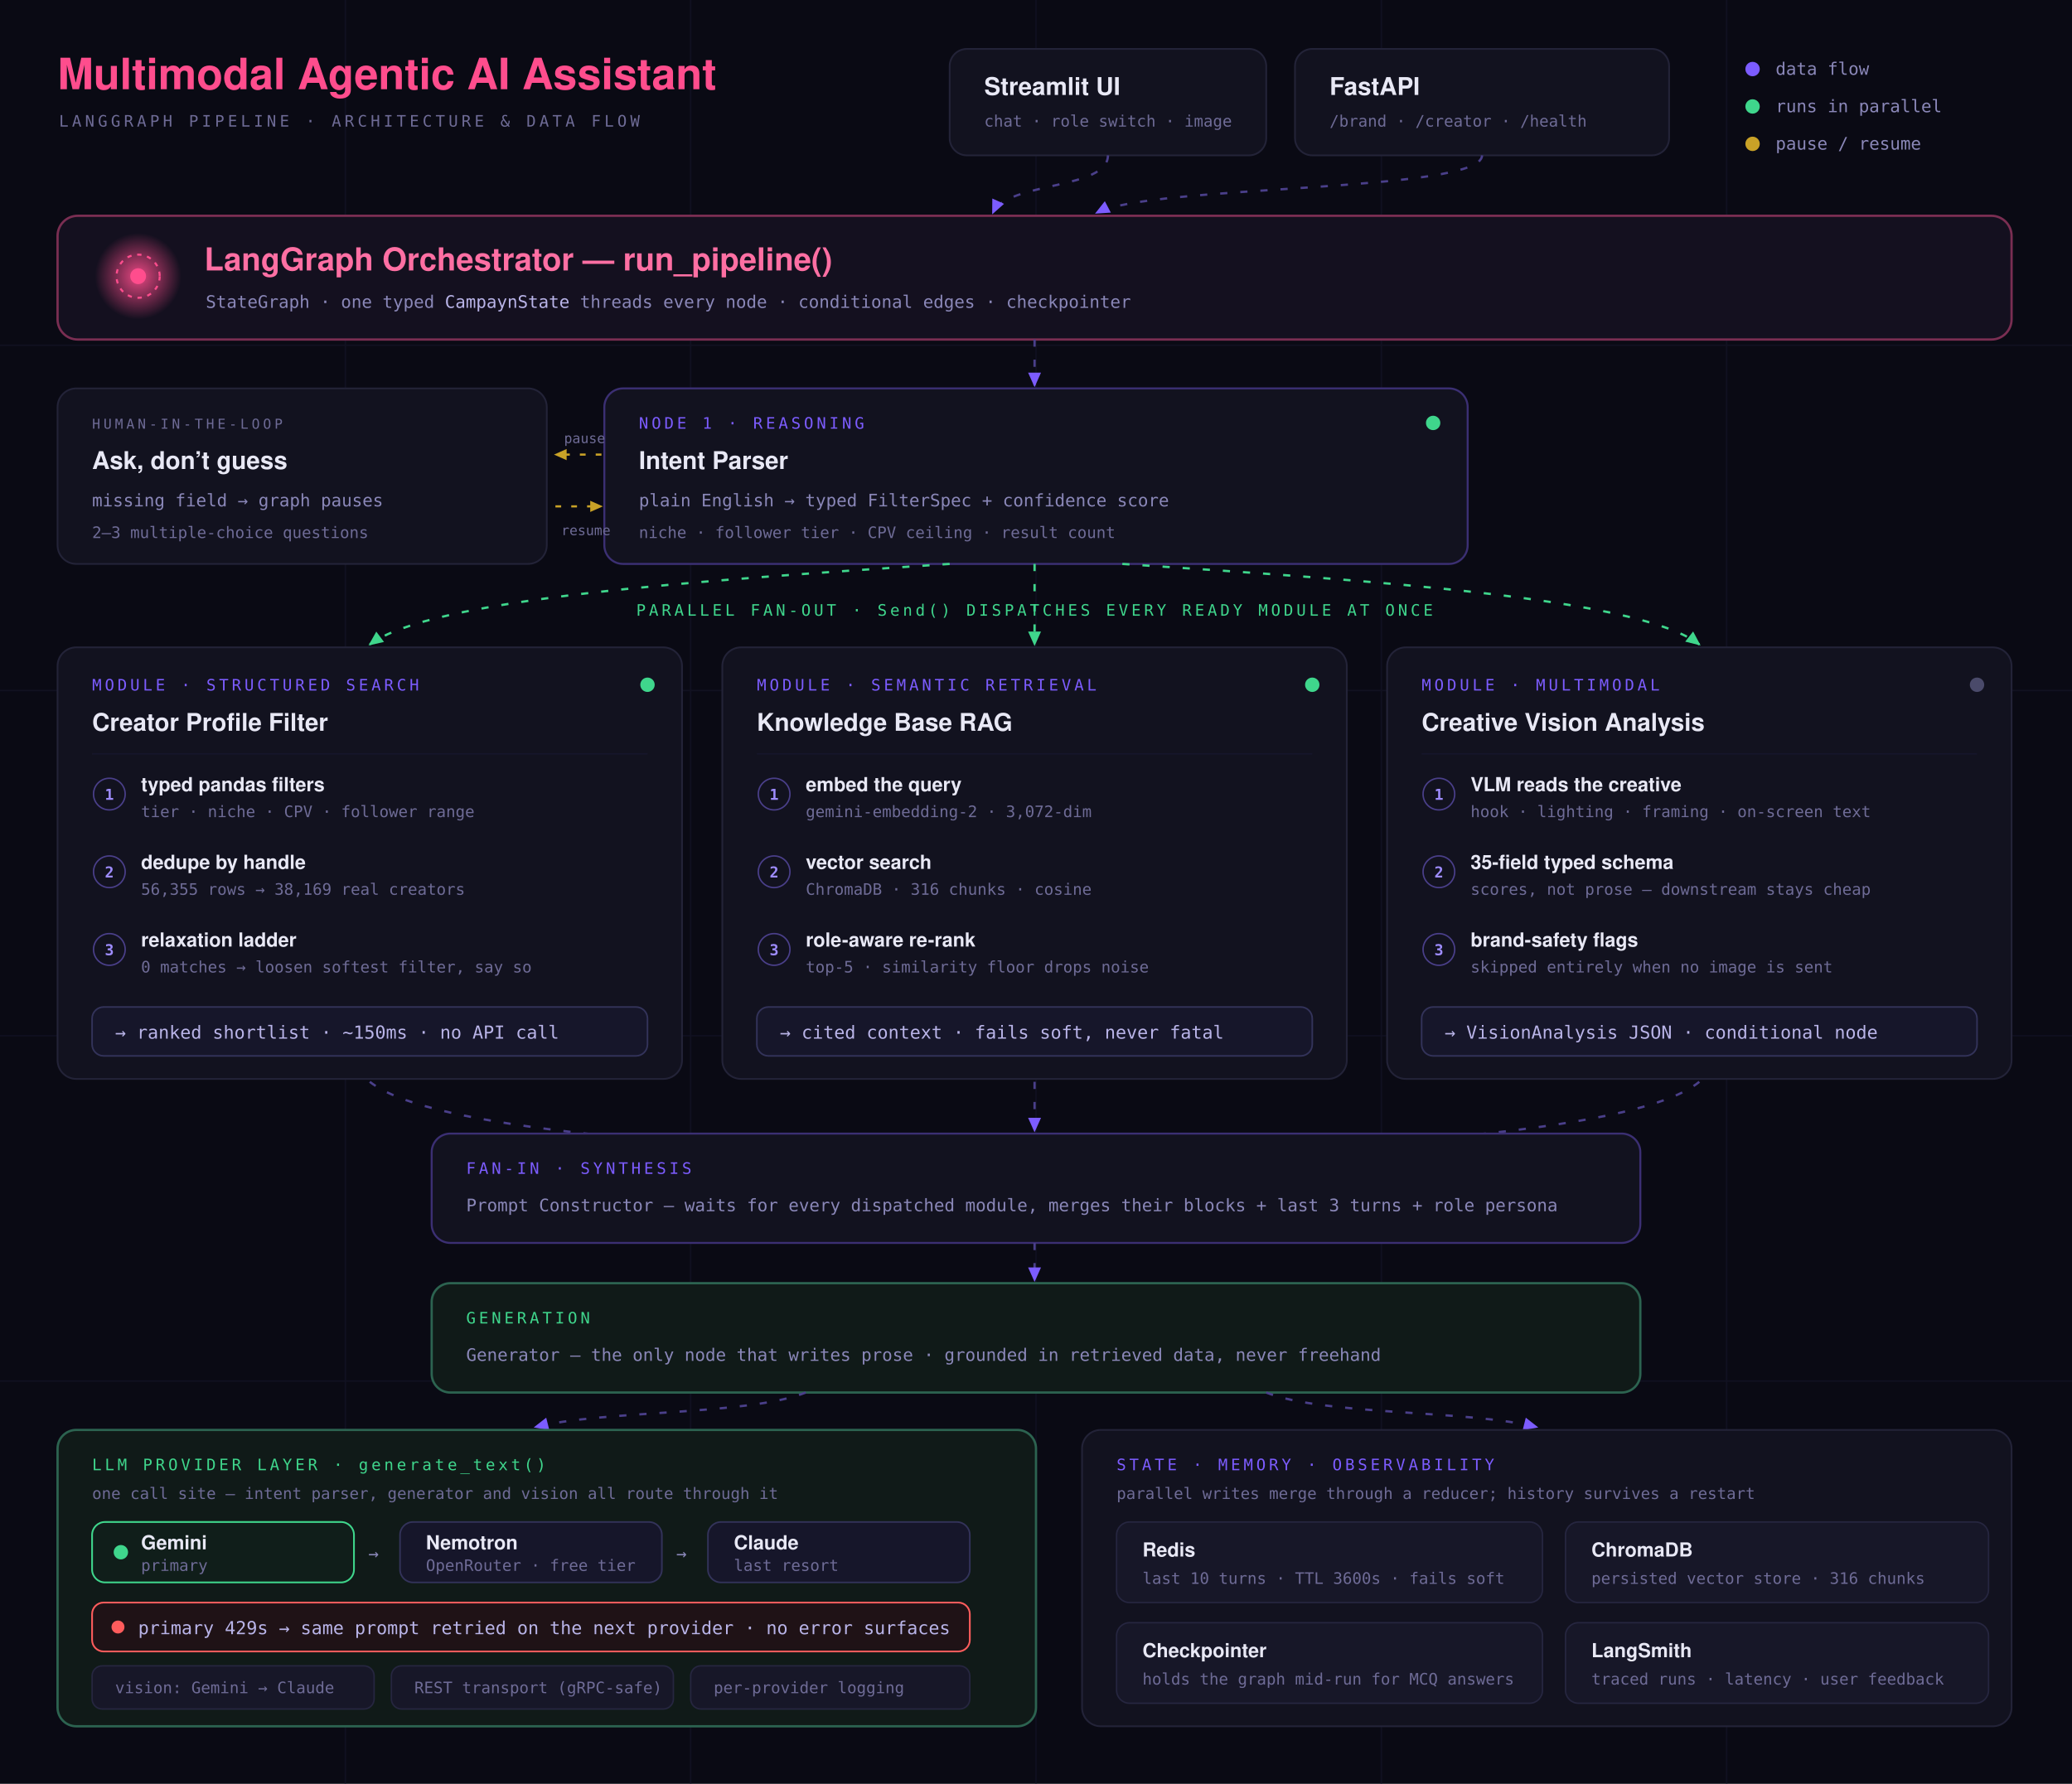
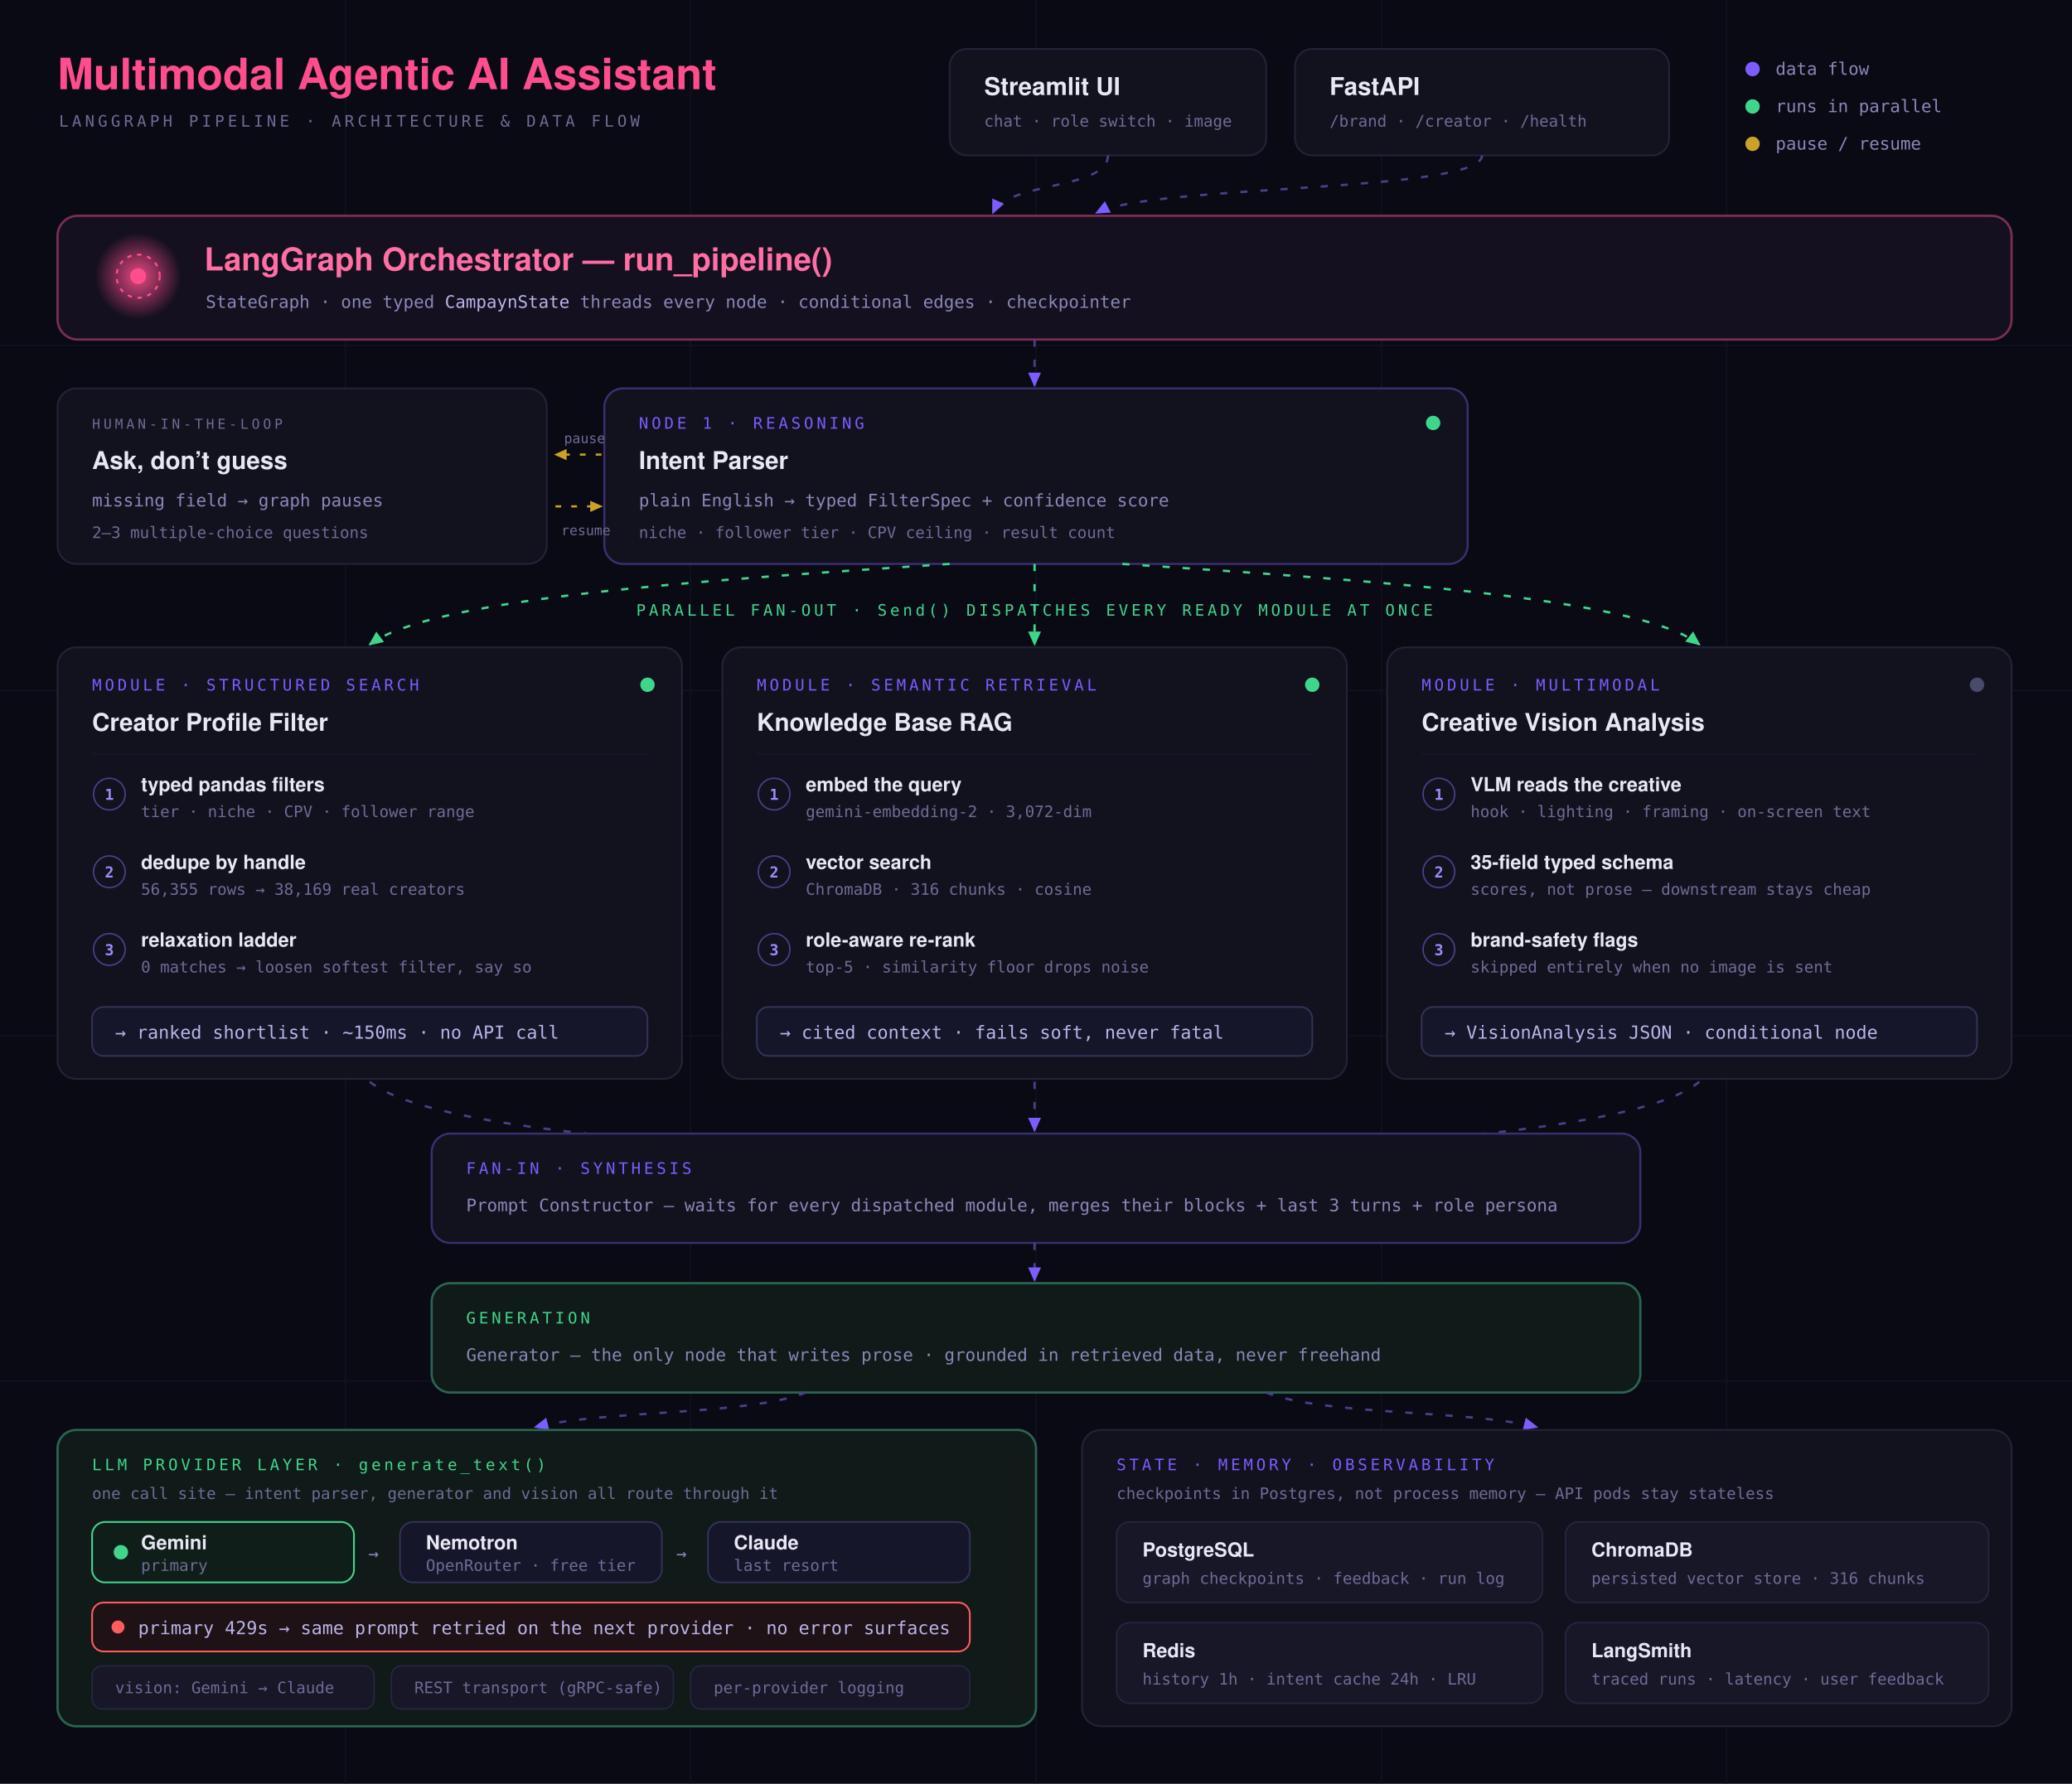
<svg xmlns="http://www.w3.org/2000/svg" viewBox="0 0 1440 1240" width="1440" height="1240" role="img" aria-labelledby="t d">
  <style>
  .bg      { fill: #0A0A14; }
  .panel   { fill: #12121F; stroke: #232338; stroke-width: 1.2; }
  .panel-v { fill: #12121F; stroke: #3B2F73; stroke-width: 1.4; }
  .panel-m { fill: #14101F; stroke: #7A2E52; stroke-width: 1.6; }
  .panel-g { fill: #101A18; stroke: #2C6350; stroke-width: 1.6; }
  .inner   { fill: #171728; stroke: #262640; stroke-width: 1; }
  .chip    { fill: #16162A; stroke: #33335A; stroke-width: 1.1; }
  .chip-g  { fill: #101E1A; stroke: #3FD68C; stroke-width: 1.2; }
  .chip-r  { fill: #1F1216; stroke: #FF5C5C; stroke-width: 1.2; }

  .h1   { font: 700 30px -apple-system, BlinkMacSystemFont, "Segoe UI", Helvetica, Arial, sans-serif; fill: #FF4D8D; }
  .h2   { font: 700 22px -apple-system, BlinkMacSystemFont, "Segoe UI", Helvetica, Arial, sans-serif; fill: #FF6FA3; }
  .card { font: 600 17px -apple-system, BlinkMacSystemFont, "Segoe UI", Helvetica, Arial, sans-serif; fill: #E8E8F5; }
  .item { font: 600 13.5px -apple-system, BlinkMacSystemFont, "Segoe UI", Helvetica, Arial, sans-serif; fill: #E8E8F5; }

  .mono { font: 400 12px ui-monospace, SFMono-Regular, Menlo, Consolas, monospace; fill: #8A87B8; }
  .sub  { font: 400 11px ui-monospace, SFMono-Regular, Menlo, Consolas, monospace; fill: #6E6B96; }
  .eye  { font: 400 11px ui-monospace, SFMono-Regular, Menlo, Consolas, monospace; fill: #7C5CFF; letter-spacing: 2.2px; }
  .eye-g{ font: 400 11px ui-monospace, SFMono-Regular, Menlo, Consolas, monospace; fill: #3FD68C; letter-spacing: 2.2px; }
  .code { font: 400 12.5px ui-monospace, SFMono-Regular, Menlo, Consolas, monospace; fill: #B9B4E8; }
  .tiny { font: 400 9.5px ui-monospace, SFMono-Regular, Menlo, Consolas, monospace; fill: #6E6B96; }
  .num  { font: 600 10.5px ui-monospace, SFMono-Regular, Menlo, Consolas, monospace; fill: #9E8CFF; }

  .edge   { fill: none; stroke: #4A3F8A; stroke-width: 1.6; }
  .flow   { stroke-dasharray: 5 9; animation: dash 1.5s linear infinite; }
  .flow-g { fill: none; stroke: #3FD68C; stroke-width: 1.6; stroke-dasharray: 5 9; animation: dash 1.5s linear infinite; }
  .flow-a { fill: none; stroke: #C9A227; stroke-width: 1.5; stroke-dasharray: 4 7; animation: dash 1.9s linear infinite; }
  .grid   { stroke: #16162B; stroke-width: 1; }

  @keyframes dash  { to { stroke-dashoffset: -28; } }
  @keyframes beat  { 0%,100% { opacity: .35; } 50% { opacity: 1; } }
  @keyframes halo  { 0%,100% { opacity: .18; transform: scale(1); } 50% { opacity: .45; transform: scale(1.13); } }

  .live { animation: beat 2.1s ease-in-out infinite; }
  .core { transform-origin: 96px 192px; animation: halo 2.6s ease-in-out infinite; }

  @media (prefers-reduced-motion: reduce) {
    .flow, .flow-g, .flow-a, .live, .core { animation: none; }
  }
</style>
  <defs>
    <marker id="av" viewBox="0 0 10 10" refX="8" refY="5" markerWidth="7" markerHeight="7" orient="auto-start-reverse">
      <path d="M0,1 L9,5 L0,9 z" fill="#7C5CFF" />
    </marker>
    <marker id="ag" viewBox="0 0 10 10" refX="8" refY="5" markerWidth="7" markerHeight="7" orient="auto-start-reverse">
      <path d="M0,1 L9,5 L0,9 z" fill="#3FD68C" />
    </marker>
    <marker id="aa" viewBox="0 0 10 10" refX="8" refY="5" markerWidth="6.5" markerHeight="6.5" orient="auto-start-reverse">
      <path d="M0,1 L9,5 L0,9 z" fill="#C9A227" />
    </marker>
    <radialGradient id="glow">
      <stop offset="0%" stop-color="#FF4D8D" stop-opacity="0.9" />
      <stop offset="100%" stop-color="#FF4D8D" stop-opacity="0" />
    </radialGradient>
  </defs>
  <rect class="bg" width="1440" height="1240" />
  <g class="grid" opacity="0.55">
    <path d="M0 240H1440M0 480H1440M0 720H1440M0 960H1440" />
    <path d="M240 0V1240M480 0V1240M720 0V1240M960 0V1240M1200 0V1240" />
  </g>
  <text class="h1" x="40" y="62">Multimodal Agentic AI Assistant</text>
  <text class="sub" x="41" y="88" style="letter-spacing:2.4px">LANGGRAPH PIPELINE · ARCHITECTURE &amp; DATA FLOW</text>
  <circle cx="1218" cy="48" r="5" fill="#7C5CFF" />
  <text class="mono" x="1234" y="52">data flow</text>
  <circle cx="1218" cy="74" r="5" fill="#3FD68C" />
  <text class="mono" x="1234" y="78">runs in parallel</text>
  <circle cx="1218" cy="100" r="5" fill="#C9A227" />
  <text class="mono" x="1234" y="104">pause / resume</text>
  <rect class="panel" x="660" y="34" width="220" height="74" rx="12" />
  <text class="card" x="684" y="66">Streamlit UI</text>
  <text class="sub" x="684" y="88">chat · role switch · image</text>
  <rect class="panel" x="900" y="34" width="260" height="74" rx="12" />
  <text class="card" x="924" y="66">FastAPI</text>
  <text class="sub" x="924" y="88">/brand · /creator · /health</text>
  <path class="edge flow" d="M770 108 C 770 132, 700 126, 690 148" marker-end="url(#av)" />
  <path class="edge flow" d="M1030 108 C 1030 134, 800 128, 762 148" marker-end="url(#av)" />
  <rect class="panel-m" x="40" y="150" width="1358" height="86" rx="14" />
  <circle class="core" cx="96" cy="192" r="30" fill="url(#glow)" />
  <circle cx="96" cy="192" r="15" fill="none" stroke="#FF4D8D" stroke-width="1.4" stroke-dasharray="3 4" />
  <circle cx="96" cy="192" r="5.5" fill="#FF4D8D" />
  <text class="h2" x="142" y="188">LangGraph Orchestrator — run_pipeline()</text>
  <text class="mono" x="143" y="214">StateGraph · one typed <tspan fill="#B9B4E8">CampaynState</tspan> threads every node · conditional edges · checkpointer</text>
  <path class="edge flow" d="M719 236 V 268" marker-end="url(#av)" />
  <rect class="panel-v" x="420" y="270" width="600" height="122" rx="13" />
  <text class="eye" x="444" y="298">NODE 1 · REASONING</text>
  <circle class="live" cx="996" cy="294" r="5" fill="#3FD68C" />
  <text class="card" x="444" y="326">Intent Parser</text>
  <text class="mono" x="444" y="352">plain English → typed FilterSpec + confidence score</text>
  <text class="sub" x="444" y="374">niche · follower tier · CPV ceiling · result count</text>
  <rect class="panel" x="40" y="270" width="340" height="122" rx="13" stroke="#5A4A1E" />
  <text class="tiny" x="64" y="298" fill="#C9A227" style="letter-spacing:2.2px">HUMAN-IN-THE-LOOP</text>
  <text class="card" x="64" y="326">Ask, don’t guess</text>
  <text class="mono" x="64" y="352">missing field → graph pauses</text>
  <text class="sub" x="64" y="374">2–3 multiple-choice questions</text>
  <path class="flow-a" d="M418 316 H 386" marker-end="url(#aa)" />
  <text class="tiny" x="392" y="308">pause</text>
  <path class="flow-a" d="M386 352 H 418" marker-end="url(#aa)" />
  <text class="tiny" x="390" y="372">resume</text>
  <text class="eye-g" x="719" y="428" text-anchor="middle">PARALLEL FAN-OUT · Send() DISPATCHES EVERY READY MODULE AT ONCE</text>
  <path class="flow-g" d="M660 392 C 480 404, 300 416, 257 448" marker-end="url(#ag)" />
  <path class="flow-g" d="M719 392 V 448" marker-end="url(#ag)" />
  <path class="flow-g" d="M780 392 C 960 404, 1140 416, 1181 448" marker-end="url(#ag)" />
  <rect class="panel" x="40" y="450" width="434" height="300" rx="13" />
  <text class="eye" x="64" y="480">MODULE · STRUCTURED SEARCH</text>
  <circle class="live" cx="450" cy="476" r="5" fill="#3FD68C" />
  <text class="card" x="64" y="508">Creator Profile Filter</text>
  <path class="grid" d="M64 524 H 450" stroke="#262640" />
  <circle cx="76" cy="552" r="11" fill="none" stroke="#4A3F8A" />
  <text class="num" x="76" y="556" text-anchor="middle">1</text>
  <text class="item" x="98" y="550">typed pandas filters</text>
  <text class="sub" x="98" y="568">tier · niche · CPV · follower range</text>
  <circle cx="76" cy="606" r="11" fill="none" stroke="#4A3F8A" />
  <text class="num" x="76" y="610" text-anchor="middle">2</text>
  <text class="item" x="98" y="604">dedupe by handle</text>
  <text class="sub" x="98" y="622">56,355 rows → 38,169 real creators</text>
  <circle cx="76" cy="660" r="11" fill="none" stroke="#4A3F8A" />
  <text class="num" x="76" y="664" text-anchor="middle">3</text>
  <text class="item" x="98" y="658">relaxation ladder</text>
  <text class="sub" x="98" y="676">0 matches → loosen softest filter, say so</text>
  <rect class="chip" x="64" y="700" width="386" height="34" rx="8" />
  <text class="code" x="80" y="722">→ ranked shortlist · ~150ms · no API call</text>
  <rect class="panel" x="502" y="450" width="434" height="300" rx="13" />
  <text class="eye" x="526" y="480">MODULE · SEMANTIC RETRIEVAL</text>
  <circle class="live" cx="912" cy="476" r="5" fill="#3FD68C" />
  <text class="card" x="526" y="508">Knowledge Base RAG</text>
  <path class="grid" d="M526 524 H 912" stroke="#262640" />
  <circle cx="538" cy="552" r="11" fill="none" stroke="#4A3F8A" />
  <text class="num" x="538" y="556" text-anchor="middle">1</text>
  <text class="item" x="560" y="550">embed the query</text>
  <text class="sub" x="560" y="568">gemini-embedding-2 · 3,072-dim</text>
  <circle cx="538" cy="606" r="11" fill="none" stroke="#4A3F8A" />
  <text class="num" x="538" y="610" text-anchor="middle">2</text>
  <text class="item" x="560" y="604">vector search</text>
  <text class="sub" x="560" y="622">ChromaDB · 316 chunks · cosine</text>
  <circle cx="538" cy="660" r="11" fill="none" stroke="#4A3F8A" />
  <text class="num" x="538" y="664" text-anchor="middle">3</text>
  <text class="item" x="560" y="658">role-aware re-rank</text>
  <text class="sub" x="560" y="676">top-5 · similarity floor drops noise</text>
  <rect class="chip" x="526" y="700" width="386" height="34" rx="8" />
  <text class="code" x="542" y="722">→ cited context · fails soft, never fatal</text>
  <rect class="panel" x="964" y="450" width="434" height="300" rx="13" />
  <text class="eye" x="988" y="480">MODULE · MULTIMODAL</text>
  <circle cx="1374" cy="476" r="5" fill="#4A4A6A" />
  <text class="card" x="988" y="508">Creative Vision Analysis</text>
  <path class="grid" d="M988 524 H 1374" stroke="#262640" />
  <circle cx="1000" cy="552" r="11" fill="none" stroke="#4A3F8A" />
  <text class="num" x="1000" y="556" text-anchor="middle">1</text>
  <text class="item" x="1022" y="550">VLM reads the creative</text>
  <text class="sub" x="1022" y="568">hook · lighting · framing · on-screen text</text>
  <circle cx="1000" cy="606" r="11" fill="none" stroke="#4A3F8A" />
  <text class="num" x="1000" y="610" text-anchor="middle">2</text>
  <text class="item" x="1022" y="604">35-field typed schema</text>
  <text class="sub" x="1022" y="622">scores, not prose — downstream stays cheap</text>
  <circle cx="1000" cy="660" r="11" fill="none" stroke="#4A3F8A" />
  <text class="num" x="1000" y="664" text-anchor="middle">3</text>
  <text class="item" x="1022" y="658">brand-safety flags</text>
  <text class="sub" x="1022" y="676">skipped entirely when no image is sent</text>
  <rect class="chip" x="988" y="700" width="386" height="34" rx="8" />
  <text class="code" x="1004" y="722">→ VisionAnalysis JSON · conditional node</text>
  <path class="edge flow" d="M257 752 C 300 786, 480 796, 660 806" marker-end="url(#av)" />
  <path class="edge flow" d="M719 752 V 786" marker-end="url(#av)" />
  <path class="edge flow" d="M1181 752 C 1140 786, 960 796, 780 806" marker-end="url(#av)" />
  <rect class="panel-v" x="300" y="788" width="840" height="76" rx="13" />
  <text class="eye" x="324" y="816">FAN-IN · SYNTHESIS</text>
  <text class="mono" x="324" y="842" fill="#C9C5EC">Prompt Constructor — waits for every dispatched module, merges their blocks + last 3 turns + role persona</text>
  <path class="edge flow" d="M719 864 V 890" marker-end="url(#av)" />
  <rect class="panel-g" x="300" y="892" width="840" height="76" rx="13" />
  <text class="eye-g" x="324" y="920">GENERATION</text>
  <text class="mono" x="324" y="946" fill="#C9C5EC">Generator — the only node that writes prose · grounded in retrieved data, never freehand</text>
  <path class="edge flow" d="M560 968 C 520 984, 420 980, 372 992" marker-end="url(#av)" />
  <path class="edge flow" d="M880 968 C 920 984, 1020 980, 1068 992" marker-end="url(#av)" />
  <rect class="panel-g" x="40" y="994" width="680" height="206" rx="13" />
  <text class="eye-g" x="64" y="1022">LLM PROVIDER LAYER · generate_text()</text>
  <text class="sub" x="64" y="1042">one call site — intent parser, generator and vision all route through it</text>
  <rect class="chip-g" x="64" y="1058" width="182" height="42" rx="9" />
  <circle class="live" cx="84" cy="1079" r="5" fill="#3FD68C" />
  <text class="item" x="98" y="1077">Gemini</text>
  <text class="sub" x="98" y="1092">primary</text>
  <text class="mono" x="256" y="1084" fill="#4A3F8A">→</text>
  <rect class="chip" x="278" y="1058" width="182" height="42" rx="9" />
  <text class="item" x="296" y="1077">Nemotron</text>
  <text class="sub" x="296" y="1092">OpenRouter · free tier</text>
  <text class="mono" x="470" y="1084" fill="#4A3F8A">→</text>
  <rect class="chip" x="492" y="1058" width="182" height="42" rx="9" />
  <text class="item" x="510" y="1077">Claude</text>
  <text class="sub" x="510" y="1092">last resort</text>
  <rect class="chip-r" x="64" y="1114" width="610" height="34" rx="8" />
  <circle cx="82" cy="1131" r="4.5" fill="#FF5C5C" />
  <text class="code" x="96" y="1136" fill="#E8B4B4">primary 429s → same prompt retried on the next provider · no error surfaces</text>
  <rect class="inner" x="64" y="1158" width="196" height="30" rx="7" />
  <text class="sub" x="80" y="1177">vision: Gemini → Claude</text>
  <rect class="inner" x="272" y="1158" width="196" height="30" rx="7" />
  <text class="sub" x="288" y="1177">REST transport (gRPC-safe)</text>
  <rect class="inner" x="480" y="1158" width="194" height="30" rx="7" />
  <text class="sub" x="496" y="1177">per-provider logging</text>
  <rect class="panel" x="752" y="994" width="646" height="206" rx="13" />
  <text class="eye" x="776" y="1022">STATE · MEMORY · OBSERVABILITY</text>
-   <text class="sub" x="776" y="1042">parallel writes merge through a reducer; history survives a restart</text>
+   <text class="sub" x="776" y="1042">checkpoints in Postgres, not process memory — API pods stay stateless</text>
  <rect class="inner" x="776" y="1058" width="296" height="56" rx="9" />
-   <text class="item" x="794" y="1082">Redis</text>
-   <text class="sub" x="794" y="1101">last 10 turns · TTL 3600s · fails soft</text>
+   <text class="item" x="794" y="1082">PostgreSQL</text>
+   <text class="sub" x="794" y="1101">graph checkpoints · feedback · run log</text>
  <rect class="inner" x="1088" y="1058" width="294" height="56" rx="9" />
  <text class="item" x="1106" y="1082">ChromaDB</text>
  <text class="sub" x="1106" y="1101">persisted vector store · 316 chunks</text>
  <rect class="inner" x="776" y="1128" width="296" height="56" rx="9" />
-   <text class="item" x="794" y="1152">Checkpointer</text>
-   <text class="sub" x="794" y="1171">holds the graph mid-run for MCQ answers</text>
+   <text class="item" x="794" y="1152">Redis</text>
+   <text class="sub" x="794" y="1171">history 1h · intent cache 24h · LRU</text>
  <rect class="inner" x="1088" y="1128" width="294" height="56" rx="9" />
  <text class="item" x="1106" y="1152">LangSmith</text>
  <text class="sub" x="1106" y="1171">traced runs · latency · user feedback</text>
</svg>
